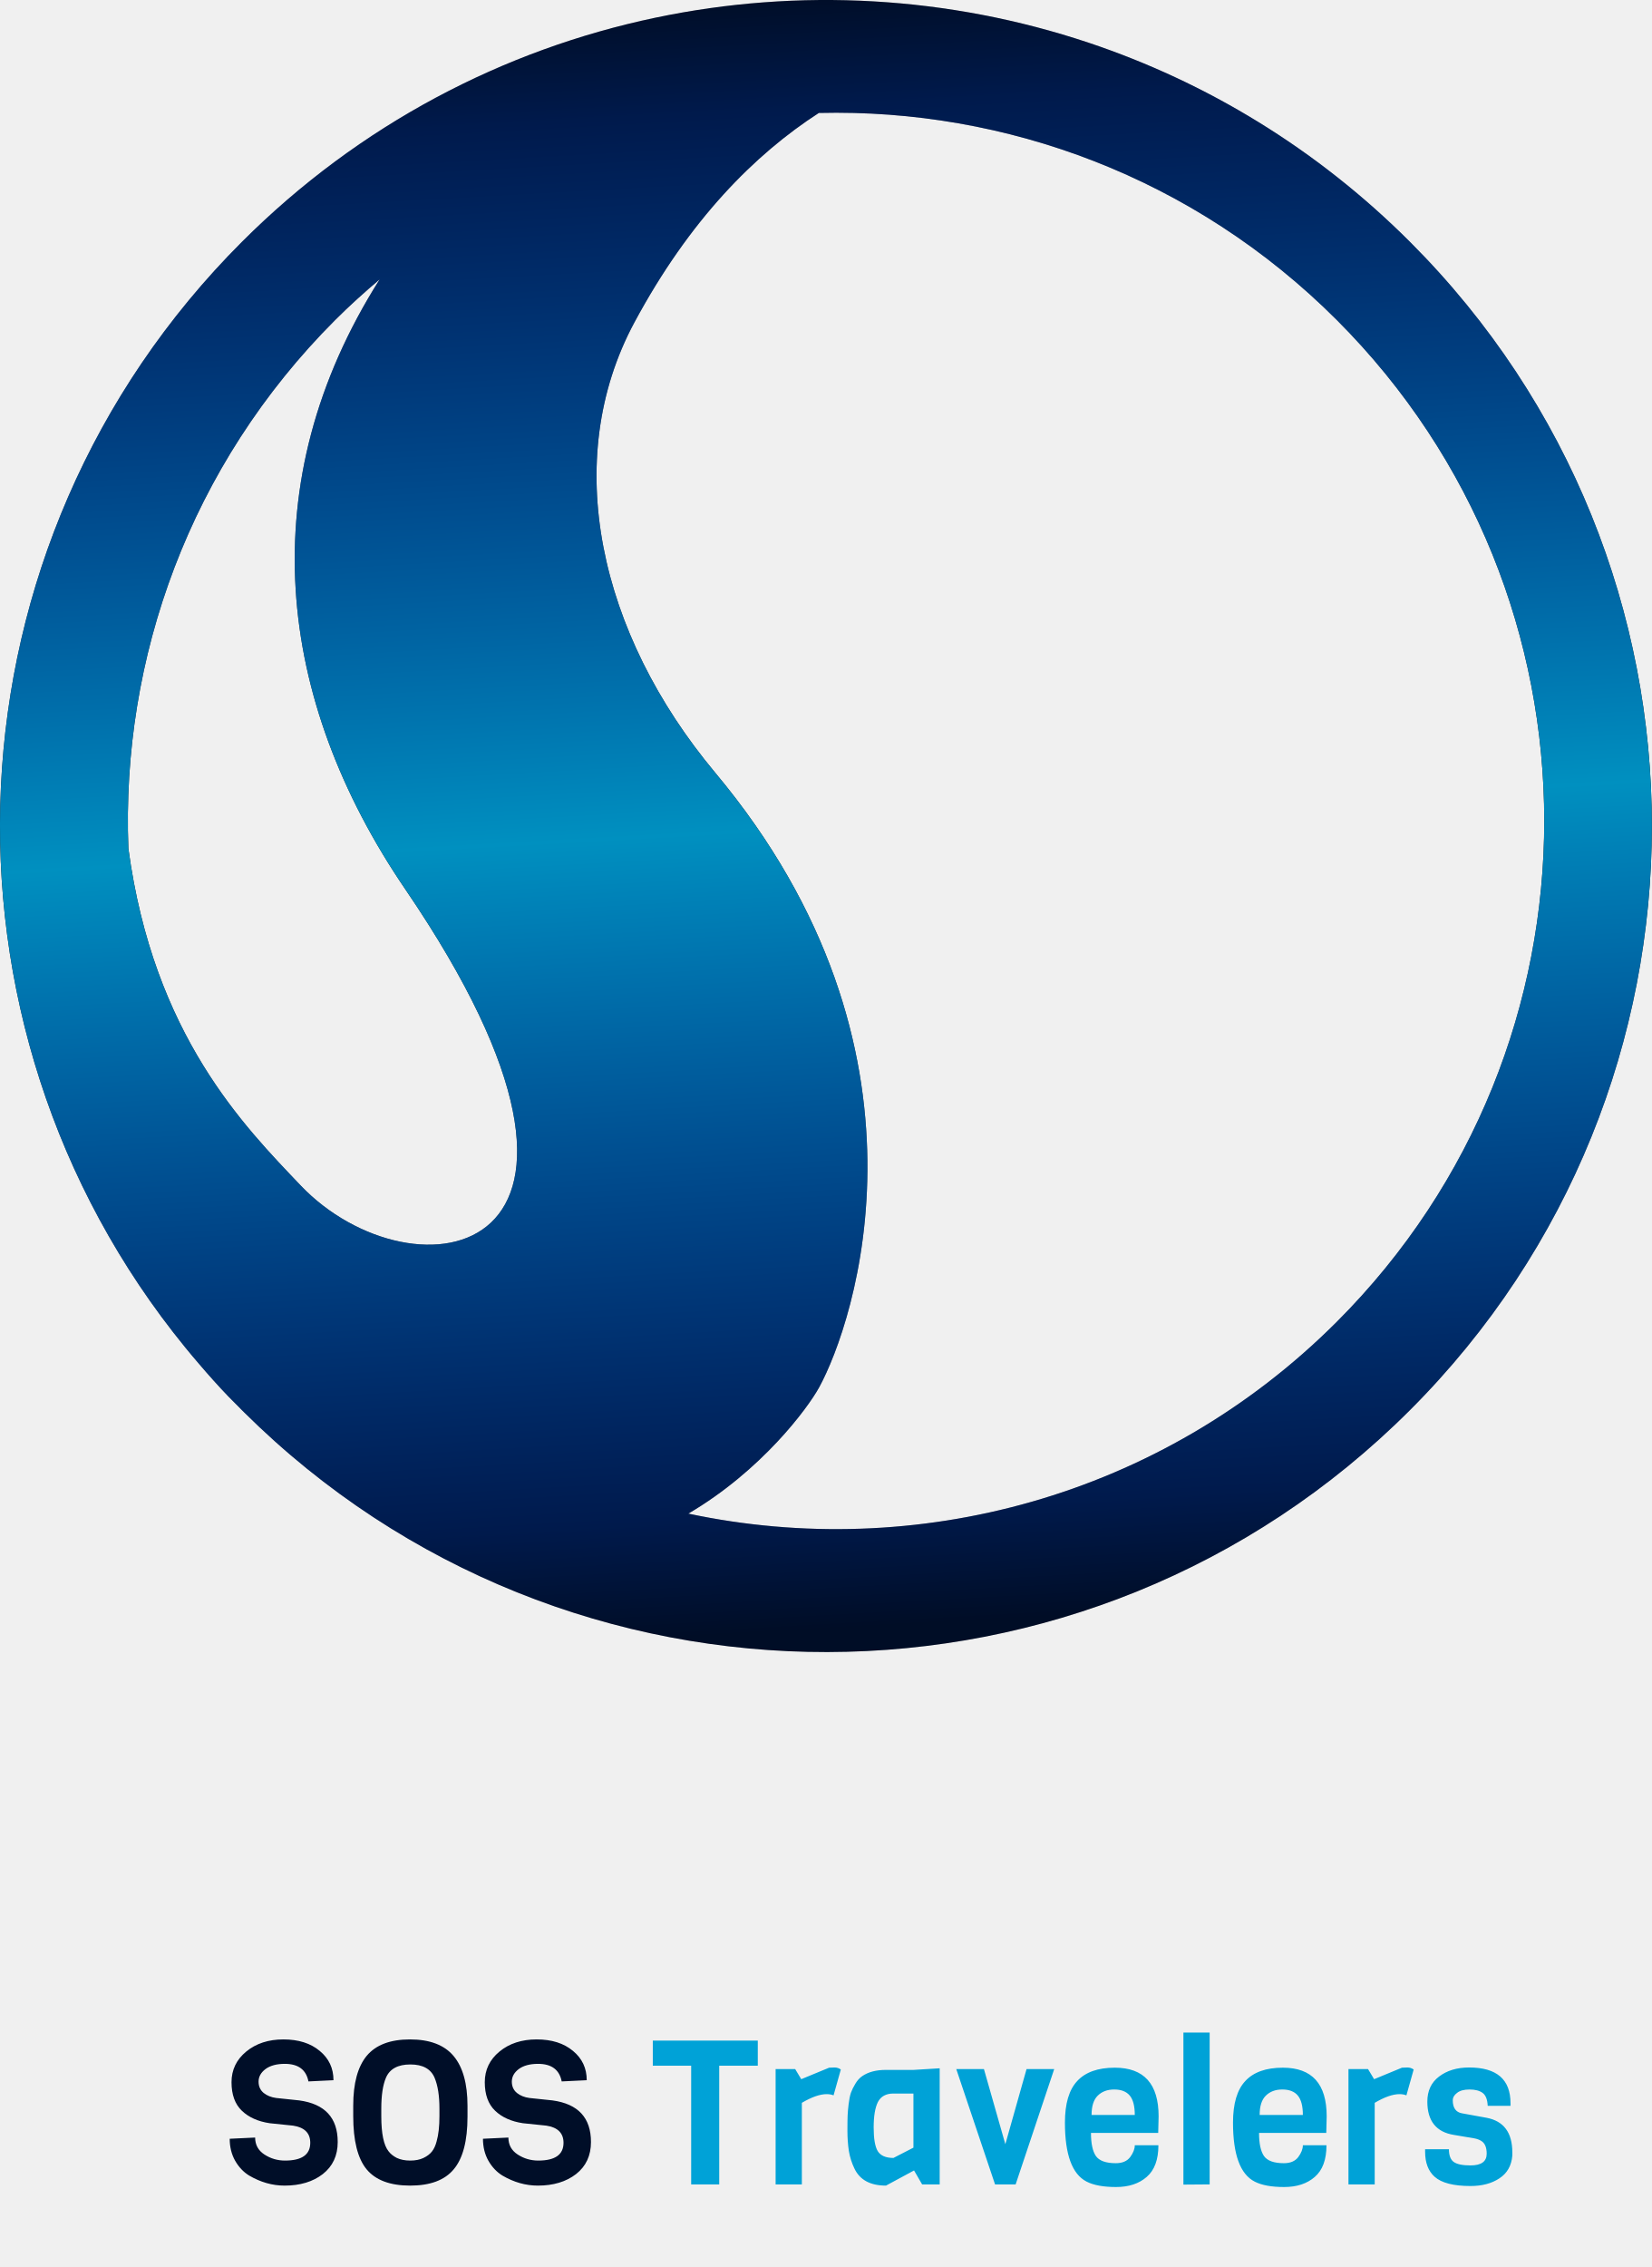
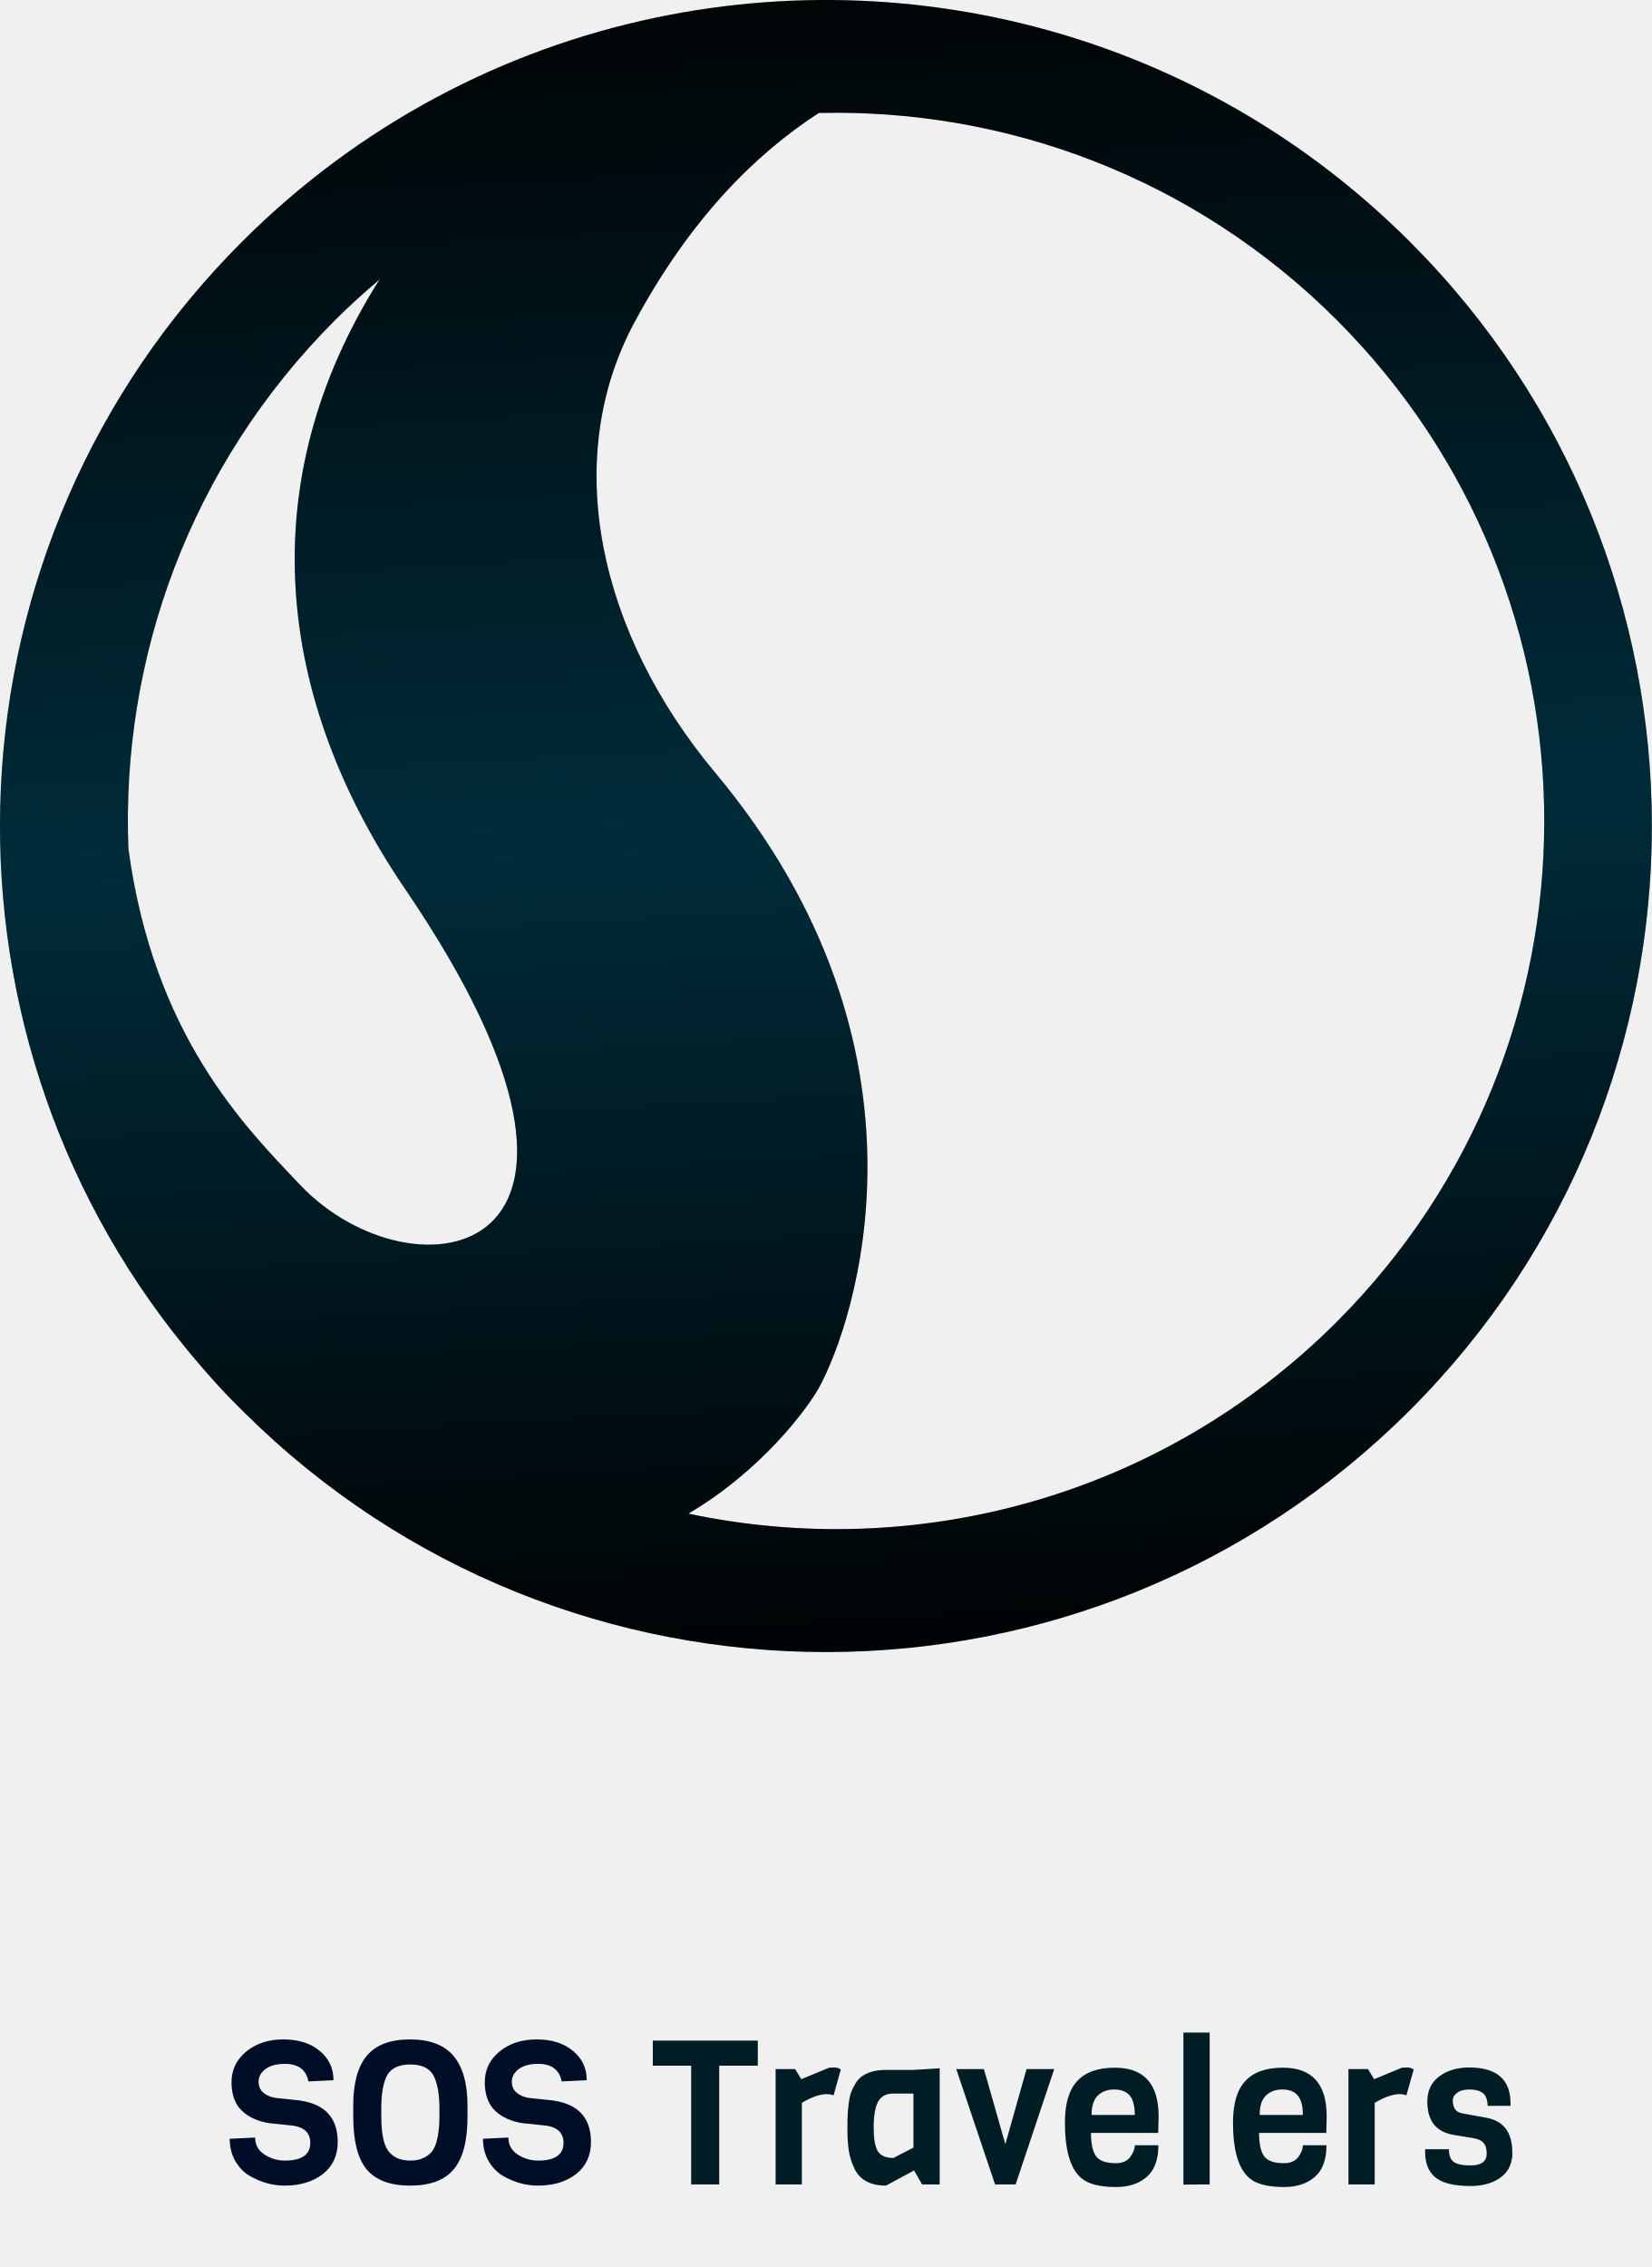
<svg xmlns="http://www.w3.org/2000/svg" width="180" height="247" viewBox="0 0 180 247" fill="none">
  <path d="M36.8 233.38C36.8 234.861 36.258 236.027 35.172 236.878C34.087 237.714 32.701 238.132 31.014 238.132C29.68 238.132 28.389 237.765 27.142 237.032C26.526 236.651 26.02 236.115 25.624 235.426C25.228 234.722 25.03 233.923 25.03 233.028L27.802 232.896C27.802 233.688 28.14 234.304 28.814 234.744C29.489 235.184 30.237 235.404 31.058 235.404C32.892 235.404 33.808 234.759 33.808 233.468C33.808 232.412 33.185 231.789 31.938 231.598L29.386 231.334C28.11 231.143 27.098 230.689 26.35 229.97C25.602 229.251 25.228 228.217 25.228 226.868C25.228 225.519 25.764 224.404 26.834 223.524C27.905 222.644 29.254 222.204 30.882 222.204C32.525 222.204 33.845 222.622 34.842 223.458C35.84 224.279 36.338 225.343 36.338 226.648L33.61 226.78C33.361 225.504 32.503 224.866 31.036 224.866C30.142 224.866 29.438 225.057 28.924 225.438C28.426 225.819 28.176 226.274 28.176 226.802C28.176 227.315 28.36 227.726 28.726 228.034C29.093 228.327 29.548 228.511 30.09 228.584L32.598 228.848C35.4 229.229 36.8 230.74 36.8 233.38ZM50.942 229.442V230.63C50.942 233.255 50.444 235.162 49.446 236.35C48.464 237.538 46.88 238.132 44.694 238.132C42.509 238.132 40.925 237.538 39.942 236.35C38.974 235.162 38.49 233.233 38.49 230.564V229.42C38.49 226.985 38.982 225.174 39.964 223.986C40.962 222.798 42.531 222.204 44.672 222.204C46.828 222.204 48.412 222.805 49.424 224.008C50.436 225.211 50.942 227.022 50.942 229.442ZM47.884 230.564V229.75C47.884 228.342 47.708 227.22 47.356 226.384C46.946 225.416 46.066 224.932 44.716 224.932C43.352 224.932 42.465 225.416 42.054 226.384C41.717 227.176 41.548 228.298 41.548 229.75V230.564C41.548 232.456 41.812 233.732 42.34 234.392C42.546 234.671 42.846 234.913 43.242 235.118C43.653 235.309 44.137 235.404 44.694 235.404C45.266 235.404 45.75 235.309 46.146 235.118C46.542 234.927 46.85 234.693 47.07 234.414C47.29 234.135 47.459 233.769 47.576 233.314C47.782 232.595 47.884 231.679 47.884 230.564ZM64.397 233.38C64.397 234.861 63.854 236.027 62.769 236.878C61.683 237.714 60.297 238.132 58.611 238.132C57.276 238.132 55.985 237.765 54.739 237.032C54.123 236.651 53.617 236.115 53.221 235.426C52.825 234.722 52.627 233.923 52.627 233.028L55.399 232.896C55.399 233.688 55.736 234.304 56.411 234.744C57.085 235.184 57.833 235.404 58.655 235.404C60.488 235.404 61.405 234.759 61.405 233.468C61.405 232.412 60.781 231.789 59.535 231.598L56.983 231.334C55.707 231.143 54.695 230.689 53.947 229.97C53.199 229.251 52.825 228.217 52.825 226.868C52.825 225.519 53.36 224.404 54.431 223.524C55.501 222.644 56.851 222.204 58.479 222.204C60.121 222.204 61.441 222.622 62.439 223.458C63.436 224.279 63.935 225.343 63.935 226.648L61.207 226.78C60.957 225.504 60.099 224.866 58.633 224.866C57.738 224.866 57.034 225.057 56.521 225.438C56.022 225.819 55.773 226.274 55.773 226.802C55.773 227.315 55.956 227.726 56.323 228.034C56.689 228.327 57.144 228.511 57.687 228.584L60.195 228.848C62.996 229.229 64.397 230.74 64.397 233.38Z" fill="#000E28" />
-   <path d="M82.574 225.064H78.372V238H75.314V225.064H71.134V222.336H82.574V225.064ZM91.622 225.482L90.83 228.298C90.61 228.21 90.361 228.166 90.082 228.166C89.349 228.166 88.447 228.481 87.376 229.112V238H84.516V225.438H86.65L87.31 226.538L90.346 225.284C90.493 225.269 90.691 225.262 90.94 225.262C91.19 225.262 91.417 225.335 91.622 225.482ZM102.395 238H100.481L99.601 236.482L96.543 238.132C94.841 238.132 93.697 237.516 93.111 236.284C92.817 235.683 92.612 235.037 92.495 234.348C92.392 233.644 92.341 232.918 92.341 232.17C92.341 231.407 92.348 230.85 92.363 230.498C92.377 230.131 92.414 229.713 92.473 229.244C92.531 228.76 92.612 228.357 92.715 228.034C92.832 227.711 92.993 227.381 93.199 227.044C93.404 226.692 93.653 226.413 93.947 226.208C94.607 225.753 95.465 225.526 96.521 225.526H99.535L102.395 225.35V238ZM99.535 233.996V228.1H97.357C96.55 228.1 95.985 228.408 95.663 229.024C95.355 229.64 95.201 230.564 95.201 231.796C95.201 233.013 95.347 233.871 95.641 234.37C95.949 234.869 96.521 235.118 97.357 235.118L99.535 233.996ZM114.873 225.438L110.671 238H108.427L104.203 225.438H107.217L109.549 233.622L111.859 225.438H114.873ZM126.206 232.39H118.88C118.88 233.534 119.056 234.37 119.408 234.898C119.775 235.426 120.501 235.69 121.586 235.69C122.29 235.69 122.811 235.47 123.148 235.03C123.485 234.575 123.654 234.143 123.654 233.732H126.228C126.228 235.301 125.803 236.453 124.952 237.186C124.116 237.919 123.001 238.286 121.608 238.286C120.229 238.286 119.159 238.088 118.396 237.692C116.827 236.885 116.042 234.744 116.042 231.268C116.042 229.2 116.489 227.689 117.384 226.736C118.279 225.768 119.643 225.284 121.476 225.284C124.659 225.284 126.25 227.051 126.25 230.586C126.25 230.967 126.235 231.569 126.206 232.39ZM118.946 230.432H123.654C123.654 229.464 123.471 228.76 123.104 228.32C122.737 227.88 122.173 227.66 121.41 227.66C120.662 227.66 120.061 227.887 119.606 228.342C119.166 228.782 118.946 229.479 118.946 230.432ZM131.813 238L128.953 238.022V221.456H131.813V238ZM144.521 232.39H137.195C137.195 233.534 137.371 234.37 137.723 234.898C138.09 235.426 138.816 235.69 139.901 235.69C140.605 235.69 141.126 235.47 141.463 235.03C141.8 234.575 141.969 234.143 141.969 233.732H144.543C144.543 235.301 144.118 236.453 143.267 237.186C142.431 237.919 141.316 238.286 139.923 238.286C138.544 238.286 137.474 238.088 136.711 237.692C135.142 236.885 134.357 234.744 134.357 231.268C134.357 229.2 134.804 227.689 135.699 226.736C136.594 225.768 137.958 225.284 139.791 225.284C142.974 225.284 144.565 227.051 144.565 230.586C144.565 230.967 144.55 231.569 144.521 232.39ZM137.261 230.432H141.969C141.969 229.464 141.786 228.76 141.419 228.32C141.052 227.88 140.488 227.66 139.725 227.66C138.977 227.66 138.376 227.887 137.921 228.342C137.481 228.782 137.261 229.479 137.261 230.432ZM154.044 225.482L153.252 228.298C153.032 228.21 152.783 228.166 152.504 228.166C151.771 228.166 150.869 228.481 149.798 229.112V238H146.938V225.438H149.072L149.732 226.538L152.768 225.284C152.915 225.269 153.113 225.262 153.362 225.262C153.611 225.262 153.839 225.335 154.044 225.482ZM164.794 234.524V234.854C164.706 235.954 164.237 236.783 163.386 237.34C162.55 237.897 161.501 238.176 160.24 238.176C158.377 238.176 157.072 237.839 156.324 237.164C155.635 236.548 155.29 235.639 155.29 234.436V234.172H157.886C157.886 234.847 158.062 235.309 158.414 235.558C158.766 235.807 159.375 235.932 160.24 235.932C161.413 235.932 162 235.507 162 234.656C162 233.952 161.795 233.483 161.384 233.248C161.193 233.131 160.951 233.043 160.658 232.984L158.436 232.61C156.5 232.302 155.532 231.092 155.532 228.98C155.532 227.807 155.957 226.897 156.808 226.252C157.673 225.592 158.766 225.262 160.086 225.262C163.093 225.262 164.596 226.56 164.596 229.156V229.442H162.11C162.081 228.753 161.897 228.283 161.56 228.034C161.223 227.785 160.746 227.66 160.13 227.66C159.529 227.66 159.074 227.785 158.766 228.034C158.458 228.269 158.304 228.533 158.304 228.826C158.304 229.662 158.641 230.139 159.316 230.256L161.978 230.74C163.855 231.092 164.794 232.353 164.794 234.524Z" fill="#00A2D7" />
+   <path d="M82.574 225.064H78.372V238H75.314V225.064H71.134V222.336H82.574V225.064ZM91.622 225.482L90.83 228.298C90.61 228.21 90.361 228.166 90.082 228.166C89.349 228.166 88.447 228.481 87.376 229.112V238H84.516V225.438H86.65L87.31 226.538L90.346 225.284C90.493 225.269 90.691 225.262 90.94 225.262C91.19 225.262 91.417 225.335 91.622 225.482ZM102.395 238H100.481L99.601 236.482L96.543 238.132C94.841 238.132 93.697 237.516 93.111 236.284C92.817 235.683 92.612 235.037 92.495 234.348C92.392 233.644 92.341 232.918 92.341 232.17C92.341 231.407 92.348 230.85 92.363 230.498C92.377 230.131 92.414 229.713 92.473 229.244C92.531 228.76 92.612 228.357 92.715 228.034C92.832 227.711 92.993 227.381 93.199 227.044C93.404 226.692 93.653 226.413 93.947 226.208C94.607 225.753 95.465 225.526 96.521 225.526H99.535L102.395 225.35V238ZM99.535 233.996V228.1H97.357C96.55 228.1 95.985 228.408 95.663 229.024C95.355 229.64 95.201 230.564 95.201 231.796C95.201 233.013 95.347 233.871 95.641 234.37C95.949 234.869 96.521 235.118 97.357 235.118L99.535 233.996ZM114.873 225.438L110.671 238H108.427L104.203 225.438H107.217L109.549 233.622L111.859 225.438H114.873ZM126.206 232.39H118.88C118.88 233.534 119.056 234.37 119.408 234.898C119.775 235.426 120.501 235.69 121.586 235.69C122.29 235.69 122.811 235.47 123.148 235.03C123.485 234.575 123.654 234.143 123.654 233.732H126.228C126.228 235.301 125.803 236.453 124.952 237.186C124.116 237.919 123.001 238.286 121.608 238.286C120.229 238.286 119.159 238.088 118.396 237.692C116.827 236.885 116.042 234.744 116.042 231.268C116.042 229.2 116.489 227.689 117.384 226.736C118.279 225.768 119.643 225.284 121.476 225.284C124.659 225.284 126.25 227.051 126.25 230.586C126.25 230.967 126.235 231.569 126.206 232.39ZM118.946 230.432H123.654C123.654 229.464 123.471 228.76 123.104 228.32C122.737 227.88 122.173 227.66 121.41 227.66C120.662 227.66 120.061 227.887 119.606 228.342C119.166 228.782 118.946 229.479 118.946 230.432ZM131.813 238L128.953 238.022V221.456H131.813V238ZM144.521 232.39H137.195C137.195 233.534 137.371 234.37 137.723 234.898C138.09 235.426 138.816 235.69 139.901 235.69C140.605 235.69 141.126 235.47 141.463 235.03C141.8 234.575 141.969 234.143 141.969 233.732H144.543C144.543 235.301 144.118 236.453 143.267 237.186C142.431 237.919 141.316 238.286 139.923 238.286C138.544 238.286 137.474 238.088 136.711 237.692C135.142 236.885 134.357 234.744 134.357 231.268C134.357 229.2 134.804 227.689 135.699 226.736C136.594 225.768 137.958 225.284 139.791 225.284C142.974 225.284 144.565 227.051 144.565 230.586C144.565 230.967 144.55 231.569 144.521 232.39ZM137.261 230.432H141.969C141.969 229.464 141.786 228.76 141.419 228.32C141.052 227.88 140.488 227.66 139.725 227.66C138.977 227.66 138.376 227.887 137.921 228.342C137.481 228.782 137.261 229.479 137.261 230.432ZM154.044 225.482L153.252 228.298C153.032 228.21 152.783 228.166 152.504 228.166C151.771 228.166 150.869 228.481 149.798 229.112V238H146.938V225.438H149.072L149.732 226.538L152.768 225.284C152.915 225.269 153.113 225.262 153.362 225.262C153.611 225.262 153.839 225.335 154.044 225.482ZM164.794 234.524V234.854C164.706 235.954 164.237 236.783 163.386 237.34C162.55 237.897 161.501 238.176 160.24 238.176C158.377 238.176 157.072 237.839 156.324 237.164C155.635 236.548 155.29 235.639 155.29 234.436V234.172H157.886C157.886 234.847 158.062 235.309 158.414 235.558C158.766 235.807 159.375 235.932 160.24 235.932C161.413 235.932 162 235.507 162 234.656C162 233.952 161.795 233.483 161.384 233.248C161.193 233.131 160.951 233.043 160.658 232.984L158.436 232.61C156.5 232.302 155.532 231.092 155.532 228.98C155.532 227.807 155.957 226.897 156.808 226.252C157.673 225.592 158.766 225.262 160.086 225.262C163.093 225.262 164.596 226.56 164.596 229.156V229.442H162.11C162.081 228.753 161.897 228.283 161.56 228.034C161.223 227.785 160.746 227.66 160.13 227.66C159.529 227.66 159.074 227.785 158.766 228.034C158.458 228.269 158.304 228.533 158.304 228.826C158.304 229.662 158.641 230.139 159.316 230.256L161.978 230.74C163.855 231.092 164.794 232.353 164.794 234.524Z" fill="#001C25" />
  <g clip-path="url(#clip0_861_9046)">
    <path d="M153.642 26.355C143.457 16.169 131.434 8.943 118.643 4.66C103.398 -0.444 87.058 -1.356 71.42 1.927C54.908 5.395 39.181 13.534 26.36 26.355C-6.604 59.32 -8.652 111.496 20.217 146.848C20.7 147.442 21.193 148.025 21.693 148.607C22.72 149.81 23.778 151.003 24.908 152.174C25.266 152.541 25.621 152.893 25.978 153.25C26.106 153.379 26.23 153.512 26.36 153.639C26.43 153.71 26.501 153.779 26.572 153.848C26.578 153.854 26.584 153.86 26.59 153.867C61.755 188.786 118.571 188.714 153.639 153.639C188.787 118.491 188.787 61.503 153.642 26.355ZM44.172 96.9C72.071 137.859 44.973 141.996 32.748 129.148C26.677 122.766 16.732 112.82 13.989 92.446C13.186 71.707 20.689 50.703 36.521 34.87C38.086 33.307 39.709 31.844 41.367 30.443C27.349 52.585 30.046 76.159 44.172 96.9ZM75.006 164.916C82.982 160.234 88.016 153.432 89.26 151.159C93.061 144.209 103.256 114.498 77.932 84.188C65.263 69.021 61.06 50.147 69.125 35.136C75.14 23.939 82.251 16.813 89.226 12.307C109.594 11.816 130.124 19.322 145.669 34.868C175.808 65.009 175.809 113.876 145.667 144.018C126.482 163.204 99.71 170.158 75.006 164.916Z" fill="black" />
    <path d="M153.642 26.355C143.457 16.169 131.434 8.943 118.643 4.66C103.398 -0.444 87.058 -1.356 71.42 1.927C54.908 5.395 39.181 13.534 26.36 26.355C-6.604 59.32 -8.652 111.496 20.217 146.848C20.7 147.442 21.193 148.025 21.693 148.607C22.72 149.81 23.778 151.003 24.908 152.174C25.266 152.541 25.621 152.893 25.978 153.25C26.106 153.379 26.23 153.512 26.36 153.639C26.43 153.71 26.501 153.779 26.572 153.848C26.578 153.854 26.584 153.86 26.59 153.867C61.755 188.786 118.571 188.714 153.639 153.639C188.787 118.491 188.787 61.503 153.642 26.355ZM44.172 96.9C72.071 137.859 44.973 141.996 32.748 129.148C26.677 122.766 16.732 112.82 13.989 92.446C13.186 71.707 20.689 50.703 36.521 34.87C38.086 33.307 39.709 31.844 41.367 30.443C27.349 52.585 30.046 76.159 44.172 96.9ZM75.006 164.916C82.982 160.234 88.016 153.432 89.26 151.159C93.061 144.209 103.256 114.498 77.932 84.188C65.263 69.021 61.06 50.147 69.125 35.136C75.14 23.939 82.251 16.813 89.226 12.307C109.594 11.816 130.124 19.322 145.669 34.868C175.808 65.009 175.809 113.876 145.667 144.018C126.482 163.204 99.71 170.158 75.006 164.916Z" fill="url(#paint0_linear_861_9046)" />
  </g>
  <defs>
    <linearGradient id="paint0_linear_861_9046" x1="84.933" y1="-0.626" x2="94.877" y2="177.227" gradientUnits="userSpaceOnUse">
-       <stop stop-color="#0057FF" stop-opacity="0.15" />
-       <stop offset="0.07" stop-color="#0056FD" stop-opacity="0.3" />
-       <stop offset="0.51" stop-color="#00A0D5" stop-opacity="0.9" />
-       <stop offset="0.93" stop-color="#0056FD" stop-opacity="0.3" />
-       <stop offset="1" stop-color="#0056FD" stop-opacity="0.15" />
+       <stop stop-color="#001C25" stop-opacity="0.15" />
+       <stop offset="0.07" stop-color="#001C25" stop-opacity="0.3" />
+       <stop offset="0.51" stop-color="rgba(0, 160, 213, 0.3)" stop-opacity="0.9" />
+       <stop offset="0.93" stop-color="#001C25" stop-opacity="0.3" />
+       <stop offset="1" stop-color="#001C25" stop-opacity="0.15" />
    </linearGradient>
    <clipPath id="clip0_861_9046">
      <rect width="180" height="180" fill="white" />
    </clipPath>
  </defs>
</svg>
